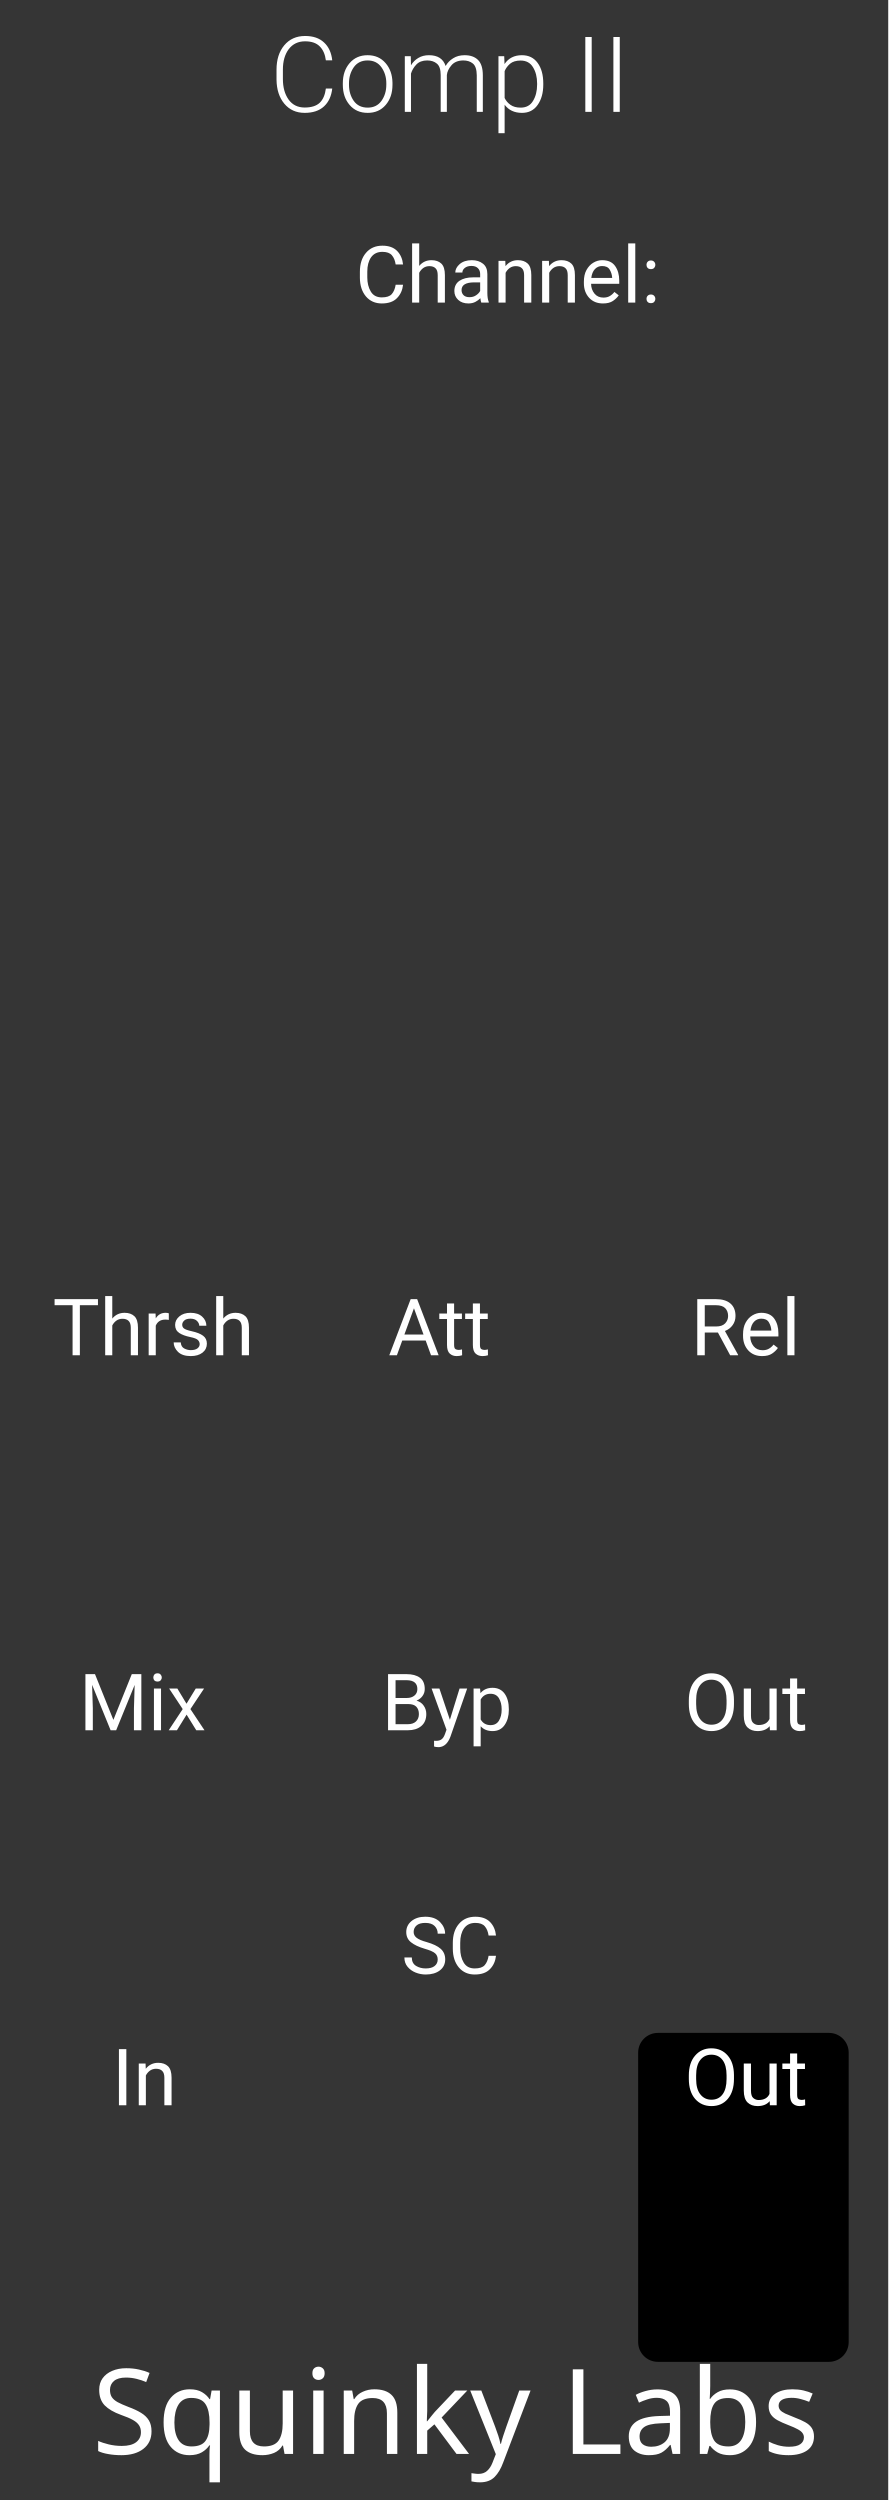
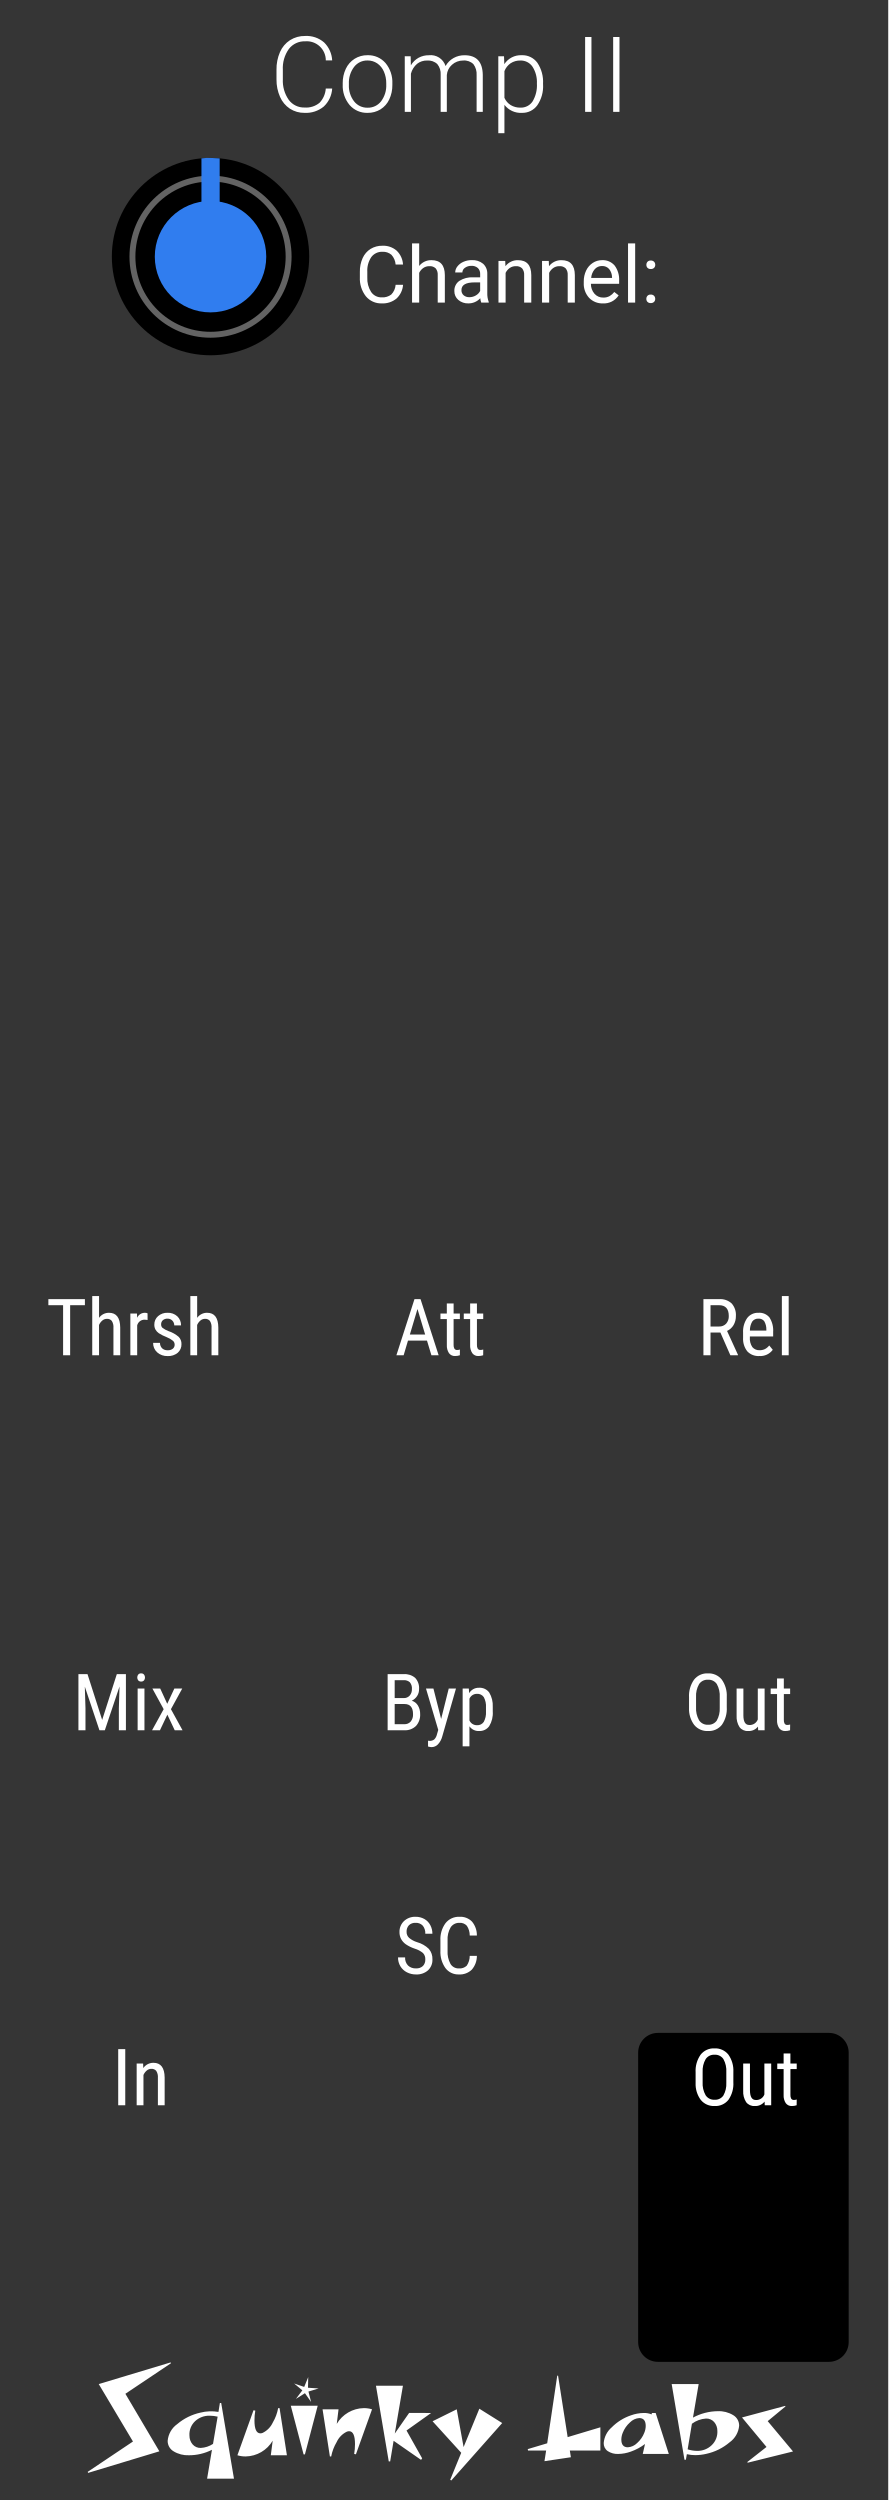
<svg xmlns="http://www.w3.org/2000/svg" width="135" height="380" viewBox="0 0 135 380">
  <defs>
    <clipPath id="clip-compressor2_panel">
      <rect width="135" height="380" />
    </clipPath>
  </defs>
  <g id="compressor2_panel" clip-path="url(#clip-compressor2_panel)">
    <rect width="135" height="380" fill="#353535" />
-     <text id="Squinky_Labs" data-name="Squinky Labs" transform="translate(14 373)" fill="#fff" font-size="18" font-family="SpacePatrol">
-       <tspan x="0" y="0">Squinky Labs</tspan>
-     </text>
-     <text id="Thrsh" transform="translate(8 206)" fill="#fff" font-size="12" font-family="RobotoCondensed-Regular, Roboto">
-       <tspan x="0" y="0">Thrsh</tspan>
-     </text>
-     <text id="Att" transform="translate(59 206)" fill="#fff" font-size="12" font-family="RobotoCondensed-Regular, Roboto">
-       <tspan x="0" y="0">Att</tspan>
-     </text>
-     <text id="Mix" transform="translate(12 263)" fill="#fff" font-size="12" font-family="RobotoCondensed-Regular, Roboto">
-       <tspan x="0" y="0">Mix</tspan>
-     </text>
-     <text id="Rel" transform="translate(105 206)" fill="#fff" font-size="12" font-family="RobotoCondensed-Regular, Roboto">
-       <tspan x="0" y="0">Rel</tspan>
-     </text>
-     <text id="In" transform="translate(17 320)" fill="#fff" font-size="12" font-family="RobotoCondensed-Regular, Roboto">
-       <tspan x="0" y="0">In</tspan>
-     </text>
-     <text id="Channel:" transform="translate(54 46)" fill="#fff" font-size="12" font-family="Roboto-Regular, Roboto">
-       <tspan x="0" y="0">Channel:</tspan>
-     </text>
-     <text id="Comp_II" data-name="Comp II" transform="translate(41 17)" fill="#fff" font-size="16" font-family="Roboto-Light, Roboto" font-weight="300">
-       <tspan x="0" y="0">Comp II</tspan>
-     </text>
-     <text id="Out" transform="translate(104 263)" fill="#fff" font-size="12" font-family="RobotoCondensed-Regular, Roboto">
-       <tspan x="0" y="0">Out</tspan>
-     </text>
-     <text id="Byp" transform="translate(58 263)" fill="#fff" font-size="12" font-family="RobotoCondensed-Regular, Roboto">
-       <tspan x="0" y="0">Byp</tspan>
-     </text>
-     <text id="SC" transform="translate(61 300)" fill="#fff" font-size="12" font-family="RobotoCondensed-Regular, Roboto">
-       <tspan x="0" y="0">SC</tspan>
-     </text>
+     <path id="Path_6" data-name="Path 6" d="M11.988-13.788,5.058-9.144,10.224-.4-.612,2.88l-.054-.162L6.21-1.89l-5.2-8.73,10.926-3.294Zm9.576,17.55H17.478L18.216-.63A7.707,7.707,0,0,1,14.724.2,4.177,4.177,0,0,1,12.384-.4a1.818,1.818,0,0,1-.9-1.584,3.489,3.489,0,0,1,1.458-2.556A8.143,8.143,0,0,1,16.47-6.282a6.643,6.643,0,0,1,2.736-.108l.216-1.35h.2ZM19.08-5.67a5.413,5.413,0,0,0-1.206-.144,3.149,3.149,0,0,0-2.214.828,2.753,2.753,0,0,0-.864,2.2,2.025,2.025,0,0,0,.486,1.341,1.574,1.574,0,0,0,1.242.531,3.776,3.776,0,0,0,1.854-.612ZM29.61.2H27.162l.288-2.214a4.872,4.872,0,0,1-4.1,2.394A4.1,4.1,0,0,1,22.086.2l2.448-6.84.27.054a8.654,8.654,0,0,0-.126,1.494q0,1.962.9,1.962A.921.921,0,0,0,25.92-3.2a3.269,3.269,0,0,0,1.548-1.584,6.586,6.586,0,0,0,.81-2.178h.216ZM34.434-9.954l-1.548.468.4,1.584-.936-1.332-1.368.864.972-1.3L30.708-10.71l1.53.522.612-1.494-.036,1.62ZM34.29-7.326,32.346.072h-.2L30.2-7.326Zm8.262.54L40.1.054,39.834,0a8.654,8.654,0,0,0,.126-1.494q0-1.962-.9-1.962a.921.921,0,0,0-.342.072A3.269,3.269,0,0,0,37.17-1.8,6.727,6.727,0,0,0,36.342.378h-.2L35.028-6.786h2.43l-.27,2.214a4.872,4.872,0,0,1,4.1-2.394A4.322,4.322,0,0,1,42.552-6.786Zm8.982.558L47.79-3.564,50.166.666,50,.9,45.828-2l-.522,3.132H45.09l-1.944-11.5h4.1L46.008-3.1l2.178-3.132Zm10.8,1.53-7.74,8.73-.162-.108,1.674-4.1L51.75-4.968l3.672-1.818,1.044,5.742L58.86-6.876ZM77.256-.522H72.612L72.774.5,68.76,1.1l.252-1.62H66.258l-.036-.216,2.952-.882L70.7-11.9h.126l1.458,9.342L77.256-4.05ZM87.66,0H83.7l.342-1.512A7.9,7.9,0,0,1,81.9-.36,5.832,5.832,0,0,1,79.974,0a2.67,2.67,0,0,1-1.611-.441,1.423,1.423,0,0,1-.6-1.215,3.513,3.513,0,0,1,1.215-2.385A7.494,7.494,0,0,1,81.9-5.868a5.988,5.988,0,0,1,1.944-.36,3.051,3.051,0,0,1,1.206.216l.036-.216h.576ZM83.934-3.222a2.764,2.764,0,0,0,.216-1.026q0-1.206-.99-1.206a2.174,2.174,0,0,0-1.4.657,4.07,4.07,0,0,0-1.1,1.575A2.764,2.764,0,0,0,80.442-2.2q0,1.188.99,1.188a2.17,2.17,0,0,0,1.413-.648A4.037,4.037,0,0,0,83.934-3.222ZM98.352-4.3a3.479,3.479,0,0,1-1.458,2.538A8.143,8.143,0,0,1,93.366-.018a7.486,7.486,0,0,1-1.674.2A5.644,5.644,0,0,1,90.4.036l-.144.846h-.216l-1.944-11.5h4.1l-.864,5.094A8.1,8.1,0,0,1,95.094-6.5a4.174,4.174,0,0,1,2.349.6A1.835,1.835,0,0,1,98.352-4.3ZM95.04-3.51a2.025,2.025,0,0,0-.486-1.341,1.574,1.574,0,0,0-1.242-.531,4.046,4.046,0,0,0-2.142.792L90.522-.7a4.871,4.871,0,0,0,1.44.234,3.075,3.075,0,0,0,2.214-.864A2.779,2.779,0,0,0,95.04-3.51Zm11.5,3.132-6.894,1.71-.054-.108,2.916-2.286L98.784-5.544l6.57-1.764.036.09-2.7,2.232Z" transform="translate(14 373)" fill="#fff" />
+     <path id="Path_9" data-name="Path 9" d="M5.906-7.611H3.662V0H2.59V-7.611H.352v-.92H5.906Zm2.15,1.922a1.829,1.829,0,0,1,1.512-.768q1.682,0,1.705,2.244V0H10.242V-4.166a1.727,1.727,0,0,0-.249-1.058.9.9,0,0,0-.747-.313,1.052,1.052,0,0,0-.694.258,1.857,1.857,0,0,0-.5.674V0H7.02V-9H8.057Zm7.377.322a2.523,2.523,0,0,0-.469-.041,1.138,1.138,0,0,0-1.113.873V0H12.814V-6.34h1.008l.018.645a1.29,1.29,0,0,1,1.178-.762.913.913,0,0,1,.41.082Zm4.113,3.744a.766.766,0,0,0-.252-.574,3.727,3.727,0,0,0-.973-.562,6.361,6.361,0,0,1-1.181-.592,1.683,1.683,0,0,1-.513-.56,1.546,1.546,0,0,1-.17-.747,1.663,1.663,0,0,1,.565-1.286,2.068,2.068,0,0,1,1.444-.513,2.061,2.061,0,0,1,1.488.539,1.831,1.831,0,0,1,.563,1.383H19.488a1.02,1.02,0,0,0-.287-.729.967.967,0,0,0-.732-.3,1.029,1.029,0,0,0-.718.237.814.814,0,0,0-.261.634.692.692,0,0,0,.19.508,3.394,3.394,0,0,0,.917.508,4.609,4.609,0,0,1,1.57.883A1.512,1.512,0,0,1,20.584-1.7a1.669,1.669,0,0,1-.568,1.323,2.236,2.236,0,0,1-1.523.5,2.272,2.272,0,0,1-1.605-.568,1.877,1.877,0,0,1-.615-1.441h1.043a1.162,1.162,0,0,0,.322.826,1.17,1.17,0,0,0,.855.3A1.174,1.174,0,0,0,19.277-1,.78.78,0,0,0,19.547-1.623Zm3.422-4.066a1.829,1.829,0,0,1,1.512-.768q1.682,0,1.705,2.244V0H25.154V-4.166a1.727,1.727,0,0,0-.249-1.058.9.9,0,0,0-.747-.313,1.052,1.052,0,0,0-.694.258,1.857,1.857,0,0,0-.5.674V0H21.932V-9h1.037Z" transform="translate(7 206)" fill="#fff" />
+     <path id="Path_12" data-name="Path 12" d="M4.9-2.232H2.016L1.354,0H.252L3-8.531h.92L6.674,0h-1.1Zm-2.6-.92H4.623L3.457-7.031Zm6.65-4.723V-6.34H9.9V-5.5H8.947v3.937A1.07,1.07,0,0,0,9.07-1,.461.461,0,0,0,9.492-.8a1.31,1.31,0,0,0,.416-.07L9.9,0a2.278,2.278,0,0,1-.721.116,1.09,1.09,0,0,1-.937-.439,2.071,2.071,0,0,1-.322-1.242V-5.5H6.949V-6.34h.967V-7.875Zm3.545,0V-6.34h.955V-5.5h-.955v3.937A1.07,1.07,0,0,0,12.615-1a.461.461,0,0,0,.422.194,1.31,1.31,0,0,0,.416-.07L13.441,0a2.278,2.278,0,0,1-.721.116,1.09,1.09,0,0,1-.937-.439,2.071,2.071,0,0,1-.322-1.242V-5.5h-.967V-6.34h.967V-7.875Z" transform="translate(60 206)" fill="#fff" />
+     <path id="Path_2" data-name="Path 2" d="M2.3-8.531,4.529-1.57,6.756-8.531H8.139V0H7.066V-3.322l.1-3.328L4.934,0h-.82L1.893-6.627l.1,3.3V0H.92V-8.531ZM10.957,0H9.92V-6.34h1.037Zm.082-8.021a.663.663,0,0,1-.146.439.547.547,0,0,1-.445.176.539.539,0,0,1-.439-.176.663.663,0,0,1-.146-.439.687.687,0,0,1,.146-.445.531.531,0,0,1,.439-.182.536.536,0,0,1,.442.185A.681.681,0,0,1,11.039-8.021Zm3.381,4L15.5-6.34h1.2L14.982-3.205,16.746,0H15.557L14.438-2.373,13.313,0h-1.2l1.764-3.205L12.164-6.34h1.189Z" transform="translate(11 263)" fill="#fff" />
+     <path id="Path_10" data-name="Path 10" d="M3.5-3.451H2V0H.92V-8.531H3.311a2.553,2.553,0,0,1,1.9.653,2.614,2.614,0,0,1,.645,1.913A2.658,2.658,0,0,1,5.5-4.585a2.2,2.2,0,0,1-.987.888L6.17-.07V0H5.016ZM2-4.371H3.3a1.393,1.393,0,0,0,1.075-.434,1.645,1.645,0,0,0,.4-1.162q0-1.644-1.488-1.644H2ZM9.41.117A2.313,2.313,0,0,1,7.594-.589,3.052,3.052,0,0,1,6.949-2.66v-.768a3.573,3.573,0,0,1,.618-2.224,2.051,2.051,0,0,1,1.726-.806,1.976,1.976,0,0,1,1.664.709,3.644,3.644,0,0,1,.563,2.209v.68H7.98v.146A2.313,2.313,0,0,0,8.364-1.23a1.353,1.353,0,0,0,1.1.463,1.791,1.791,0,0,0,.806-.173,2,2,0,0,0,.653-.548l.539.656A2.353,2.353,0,0,1,9.41.117ZM9.293-5.566a1.087,1.087,0,0,0-.955.442A2.626,2.626,0,0,0,7.986-3.75h2.5v-.141a2.423,2.423,0,0,0-.325-1.289A1,1,0,0,0,9.293-5.566ZM13.881,0H12.844V-9h1.037Z" transform="translate(106 206)" fill="#fff" />
+     <path id="Path_4" data-name="Path 4" d="M2.039,0H.967V-8.531H2.039ZM4.752-6.34l.029.686a1.85,1.85,0,0,1,1.541-.8Q8-6.457,8.027-4.213V0H7V-4.166a1.727,1.727,0,0,0-.249-1.058A.9.9,0,0,0,6-5.537a1.052,1.052,0,0,0-.694.258,1.857,1.857,0,0,0-.5.674V0H3.773V-6.34Z" transform="translate(17 320)" fill="#fff" />
+     <path id="Path_8" data-name="Path 8" d="M7.266-2.707a3.139,3.139,0,0,1-1,2.089A3.274,3.274,0,0,1,4.031.117,3.006,3.006,0,0,1,1.608-.967,4.361,4.361,0,0,1,.7-3.867v-.82a4.861,4.861,0,0,1,.425-2.092,3.173,3.173,0,0,1,1.2-1.386,3.353,3.353,0,0,1,1.8-.483,3.083,3.083,0,0,1,2.18.759,3.176,3.176,0,0,1,.955,2.1H6.135A2.451,2.451,0,0,0,5.5-7.27a1.924,1.924,0,0,0-1.368-.458,2.013,2.013,0,0,0-1.69.8,3.661,3.661,0,0,0-.612,2.269v.827a3.764,3.764,0,0,0,.58,2.211A1.874,1.874,0,0,0,4.031-.8,2.165,2.165,0,0,0,5.47-1.228a2.357,2.357,0,0,0,.665-1.479ZM9.715-5.572a2.3,2.3,0,0,1,1.875-.885q2.01,0,2.027,2.268V0H12.533V-4.2a1.459,1.459,0,0,0-.313-1.014,1.256,1.256,0,0,0-.958-.328,1.564,1.564,0,0,0-.926.281,1.91,1.91,0,0,0-.621.738V0H8.631V-9H9.715ZM19.154,0A2.277,2.277,0,0,1,19-.668a2.419,2.419,0,0,1-1.8.785,2.238,2.238,0,0,1-1.538-.53,1.716,1.716,0,0,1-.6-1.345A1.792,1.792,0,0,1,15.812-3.3a3.55,3.55,0,0,1,2.118-.548h1.055v-.5a1.217,1.217,0,0,0-.34-.905,1.366,1.366,0,0,0-1-.337,1.581,1.581,0,0,0-.973.293.863.863,0,0,0-.393.709h-1.09a1.5,1.5,0,0,1,.337-.917,2.3,2.3,0,0,1,.914-.7,3.075,3.075,0,0,1,1.269-.258,2.506,2.506,0,0,1,1.717.548A1.976,1.976,0,0,1,20.068-4.4v2.918a3.567,3.567,0,0,0,.223,1.389V0Zm-1.8-.826a1.905,1.905,0,0,0,.967-.264,1.6,1.6,0,0,0,.662-.686v-1.3h-.85q-1.992,0-1.992,1.166a.987.987,0,0,0,.34.8A1.306,1.306,0,0,0,17.355-.826ZM22.793-6.34l.035.8a2.31,2.31,0,0,1,1.9-.914q2.01,0,2.027,2.268V0H25.67V-4.2a1.459,1.459,0,0,0-.313-1.014,1.256,1.256,0,0,0-.958-.328,1.564,1.564,0,0,0-.926.281,1.91,1.91,0,0,0-.621.738V0H21.768V-6.34Zm6.621,0,.035.8a2.31,2.31,0,0,1,1.9-.914q2.01,0,2.027,2.268V0H32.291V-4.2a1.459,1.459,0,0,0-.313-1.014,1.256,1.256,0,0,0-.958-.328,1.564,1.564,0,0,0-.926.281,1.91,1.91,0,0,0-.621.738V0H28.389V-6.34ZM37.641.117a2.77,2.77,0,0,1-2.1-.847,3.142,3.142,0,0,1-.809-2.265v-.2a3.8,3.8,0,0,1,.36-1.685A2.811,2.811,0,0,1,36.1-6.038a2.534,2.534,0,0,1,1.4-.419,2.374,2.374,0,0,1,1.922.814,3.526,3.526,0,0,1,.686,2.332v.451H35.818a2.254,2.254,0,0,0,.548,1.515A1.722,1.722,0,0,0,37.7-.768,1.888,1.888,0,0,0,38.672-1a2.444,2.444,0,0,0,.7-.621l.662.516A2.662,2.662,0,0,1,37.641.117Zm-.135-5.684a1.446,1.446,0,0,0-1.1.478,2.321,2.321,0,0,0-.551,1.339h3.176v-.082a2.065,2.065,0,0,0-.445-1.28A1.361,1.361,0,0,0,37.506-5.566ZM42.545,0H41.461V-9h1.084Zm1.7-.568a.679.679,0,0,1,.167-.469.636.636,0,0,1,.5-.187.655.655,0,0,1,.507.188.665.665,0,0,1,.173.469.629.629,0,0,1-.173.451.667.667,0,0,1-.507.182.648.648,0,0,1-.5-.182A.641.641,0,0,1,44.244-.568Zm.006-5.174a.679.679,0,0,1,.167-.469.636.636,0,0,1,.5-.187.655.655,0,0,1,.507.188.665.665,0,0,1,.173.469.629.629,0,0,1-.173.451.667.667,0,0,1-.507.182.648.648,0,0,1-.5-.182A.641.641,0,0,1,44.25-5.742Z" transform="translate(54 46)" fill="#fff" />
+     <path id="Path_1" data-name="Path 1" d="M9.492-3.547A4.077,4.077,0,0,1,8.207-.8,4.251,4.251,0,0,1,5.3.156,4.012,4.012,0,0,1,3.066-.477a4.126,4.126,0,0,1-1.5-1.793,6.387,6.387,0,0,1-.539-2.652V-6.4a6.446,6.446,0,0,1,.531-2.687,4.086,4.086,0,0,1,1.527-1.809,4.164,4.164,0,0,1,2.293-.637,4.072,4.072,0,0,1,2.887.984A4.124,4.124,0,0,1,9.492-7.82H8.523a2.9,2.9,0,0,0-3.148-2.9A2.984,2.984,0,0,0,2.91-9.562a5.018,5.018,0,0,0-.918,3.2v1.392a5.055,5.055,0,0,0,.895,3.143A2.882,2.882,0,0,0,5.3-.656a3.2,3.2,0,0,0,2.273-.723,3.463,3.463,0,0,0,.945-2.168Zm1.6-.8a4.974,4.974,0,0,1,.473-2.2A3.6,3.6,0,0,1,12.9-8.066a3.6,3.6,0,0,1,1.957-.543,3.477,3.477,0,0,1,2.734,1.184,4.561,4.561,0,0,1,1.047,3.137v.2a5.018,5.018,0,0,1-.473,2.207A3.529,3.529,0,0,1,16.836-.375a3.652,3.652,0,0,1-1.961.531,3.48,3.48,0,0,1-2.73-1.184,4.55,4.55,0,0,1-1.051-3.137Zm.938.258a3.836,3.836,0,0,0,.785,2.488,2.518,2.518,0,0,0,2.059.973,2.51,2.51,0,0,0,2.051-.973,3.962,3.962,0,0,0,.785-2.566v-.18a4.3,4.3,0,0,0-.359-1.773,2.888,2.888,0,0,0-1.008-1.246,2.575,2.575,0,0,0-1.484-.441,2.5,2.5,0,0,0-2.039.98,3.968,3.968,0,0,0-.789,2.566Zm9.391-4.359.031,1.375a3.129,3.129,0,0,1,1.172-1.148,3.214,3.214,0,0,1,1.563-.383,2.371,2.371,0,0,1,2.539,1.641,3.174,3.174,0,0,1,1.211-1.215,3.354,3.354,0,0,1,1.672-.426q2.719,0,2.773,2.969V0h-.937V-5.57a2.52,2.52,0,0,0-.488-1.68A1.988,1.988,0,0,0,29.391-7.8a2.49,2.49,0,0,0-1.7.652,2.305,2.305,0,0,0-.773,1.551V0h-.937V-5.641a2.316,2.316,0,0,0-.512-1.621A2.036,2.036,0,0,0,23.914-7.8a2.358,2.358,0,0,0-1.516.5,2.955,2.955,0,0,0-.937,1.5V0h-.937V-8.453ZM41.547-4.141A5.091,5.091,0,0,1,40.672-1,2.787,2.787,0,0,1,38.328.156a3.129,3.129,0,0,1-2.656-1.219V3.25h-.93v-11.7h.867l.047,1.2A3,3,0,0,1,38.3-8.609a2.812,2.812,0,0,1,2.379,1.148,5.2,5.2,0,0,1,.863,3.188ZM40.609-4.3a4.348,4.348,0,0,0-.664-2.555A2.141,2.141,0,0,0,38.094-7.8a2.588,2.588,0,0,0-1.477.414,2.6,2.6,0,0,0-.945,1.2v4.055a2.482,2.482,0,0,0,.961,1.109,2.771,2.771,0,0,0,1.477.383,2.121,2.121,0,0,0,1.84-.941A4.734,4.734,0,0,0,40.609-4.3ZM48.9,0h-.961V-11.375H48.9Zm4.258,0H52.2V-11.375h.961Z" transform="translate(41 17)" fill="#fff" />
+     <path id="Path_3" data-name="Path 3" d="M6.469-3.516A4.255,4.255,0,0,1,5.725-.826,2.537,2.537,0,0,1,3.609.117,2.569,2.569,0,0,1,1.526-.8,4.056,4.056,0,0,1,.732-3.393V-5a4.26,4.26,0,0,1,.756-2.681A2.523,2.523,0,0,1,3.6-8.648a2.553,2.553,0,0,1,2.1.929,4.185,4.185,0,0,1,.771,2.651ZM5.4-5.01a3.656,3.656,0,0,0-.442-2.013A1.521,1.521,0,0,0,3.6-7.682a1.515,1.515,0,0,0-1.339.668A3.539,3.539,0,0,0,1.8-5.045v1.529a3.614,3.614,0,0,0,.454,1.992,1.519,1.519,0,0,0,1.356.686,1.508,1.508,0,0,0,1.336-.633A3.555,3.555,0,0,0,5.4-3.41ZM11.215-.557A1.78,1.78,0,0,1,9.709.117a1.515,1.515,0,0,1-1.3-.595,2.912,2.912,0,0,1-.445-1.731V-6.34H8.994v4.055Q8.994-.8,9.885-.8a1.3,1.3,0,0,0,1.3-.844V-6.34h1.037V0h-.984Zm3.926-7.318V-6.34H16.1V-5.5h-.955v3.937A1.07,1.07,0,0,0,15.264-1a.461.461,0,0,0,.422.194,1.31,1.31,0,0,0,.416-.07L16.09,0a2.278,2.278,0,0,1-.721.116,1.09,1.09,0,0,1-.937-.439,2.071,2.071,0,0,1-.322-1.242V-5.5h-.967V-6.34h.967V-7.875Z" transform="translate(104 263)" fill="#fff" />
+     <path id="Path_11" data-name="Path 11" d="M.92,0V-8.531H3.352a2.435,2.435,0,0,1,1.755.568A2.267,2.267,0,0,1,5.7-6.258,1.884,1.884,0,0,1,5.4-5.2a2.008,2.008,0,0,1-.809.709,1.623,1.623,0,0,1,.929.721,2.415,2.415,0,0,1,.343,1.313,2.5,2.5,0,0,1-.63,1.8A2.373,2.373,0,0,1,3.434,0ZM1.992-3.99V-.92H3.457a1.229,1.229,0,0,0,.967-.4,1.639,1.639,0,0,0,.357-1.128q0-1.541-1.3-1.541Zm0-.9H3.369a1.16,1.16,0,0,0,.9-.376,1.424,1.424,0,0,0,.343-1A1.431,1.431,0,0,0,4.3-7.291a1.268,1.268,0,0,0-.949-.32H1.992Zm7.061,3.17L10.207-6.34h1.1L9.234.9a2.81,2.81,0,0,1-.662,1.239,1.345,1.345,0,0,1-.973.425,2.05,2.05,0,0,1-.539-.094V1.588l.229.023A1.066,1.066,0,0,0,8,1.4,1.522,1.522,0,0,0,8.408.656l.205-.709L6.75-6.34H7.881ZM16.9-2.865a3.793,3.793,0,0,1-.542,2.244,1.789,1.789,0,0,1-1.532.738A1.7,1.7,0,0,1,13.354-.6V2.438H12.322V-6.34h.938l.053.7a1.669,1.669,0,0,1,1.494-.82,1.784,1.784,0,0,1,1.559.727A3.842,3.842,0,0,1,16.9-3.557Zm-1.031-.592a2.956,2.956,0,0,0-.328-1.573,1.163,1.163,0,0,0-1.055-.507,1.221,1.221,0,0,0-1.131.744v3.3A1.223,1.223,0,0,0,14.5-.768a1.147,1.147,0,0,0,1.034-.507,2.91,2.91,0,0,0,.337-1.55Z" transform="translate(58 263)" fill="#fff" />
+     <g id="knob-30" transform="translate(17 24)">
+       <path id="path7663" d="M30,15A15,15,0,1,1,15,0,15,15,0,0,1,30,15" transform="translate(0 0.003)" />
+       <path id="path7665" d="M26.87,15A11.87,11.87,0,1,1,15,3.14h0A11.86,11.86,0,0,1,26.87,15Z" transform="translate(0 0.003)" fill="none" stroke="#636363" stroke-miterlimit="10" stroke-width="0.9" />
+       <path id="path7667" d="M23.47,15A8.47,8.47,0,1,1,15,6.54,8.47,8.47,0,0,1,23.47,15h0" transform="translate(0 0.003)" fill="#307def" />
+       <path id="path7669" d="M16.39.07C15.93.07,15.47,0,15,0a9,9,0,0,0-1.38.07V7h2.77Z" transform="translate(0 0.003)" fill="#307dee" />
+     </g>
+     <path id="Path_5" data-name="Path 5" d="M4.646-2.156A1.311,1.311,0,0,0,4.3-3.135,3.542,3.542,0,0,0,3.053-3.8a5.418,5.418,0,0,1-1.38-.677,2.4,2.4,0,0,1-.715-.809,2.213,2.213,0,0,1-.237-1.04A2.226,2.226,0,0,1,1.4-7.992,2.438,2.438,0,0,1,3.17-8.648a2.645,2.645,0,0,1,1.336.335,2.284,2.284,0,0,1,.9.932A2.757,2.757,0,0,1,5.725-6.07H4.646a1.8,1.8,0,0,0-.381-1.225,1.381,1.381,0,0,0-1.1-.434,1.349,1.349,0,0,0-1.008.364A1.4,1.4,0,0,0,1.8-6.343a1.191,1.191,0,0,0,.387.9,3.428,3.428,0,0,0,1.2.651,4.114,4.114,0,0,1,1.8,1.026A2.309,2.309,0,0,1,5.73-2.168,2.156,2.156,0,0,1,5.057-.507,2.594,2.594,0,0,1,3.223.117,2.951,2.951,0,0,1,1.849-.208a2.458,2.458,0,0,1-.99-.914A2.535,2.535,0,0,1,.5-2.473H1.576a1.657,1.657,0,0,0,.442,1.23,1.633,1.633,0,0,0,1.2.439,1.433,1.433,0,0,0,1.066-.363A1.351,1.351,0,0,0,4.646-2.156Zm7.84-.557a3.162,3.162,0,0,1-.771,2.1A2.612,2.612,0,0,1,9.738.117,2.445,2.445,0,0,1,7.7-.858,4.213,4.213,0,0,1,6.943-3.5V-5.051A4.086,4.086,0,0,1,7.72-7.682a2.571,2.571,0,0,1,2.118-.967,2.465,2.465,0,0,1,1.913.738,3.235,3.235,0,0,1,.735,2.115H11.4a2.636,2.636,0,0,0-.439-1.488,1.377,1.377,0,0,0-1.125-.445A1.53,1.53,0,0,0,8.5-7.046a3.535,3.535,0,0,0-.469,2V-3.48a3.736,3.736,0,0,0,.437,1.986A1.415,1.415,0,0,0,9.738-.8a1.541,1.541,0,0,0,1.207-.416A2.618,2.618,0,0,0,11.4-2.713Z" transform="translate(60 300)" fill="#fff" />
    <g id="Standard_Output_Jack" data-name="Standard Output Jack" transform="translate(97 309)">
      <rect id="Rectangle_9" data-name="Rectangle 9" width="32" height="50" rx="3" />
-       <text id="Out-2" data-name="Out" transform="translate(7 11)" fill="#fff" font-size="12" font-family="RobotoCondensed-Regular, Roboto">
-         <tspan x="0" y="0">Out</tspan>
-       </text>
+       <path id="Path_7" data-name="Path 7" d="M6.469-3.516A4.255,4.255,0,0,1,5.725-.826,2.537,2.537,0,0,1,3.609.117,2.569,2.569,0,0,1,1.526-.8,4.056,4.056,0,0,1,.732-3.393V-5a4.26,4.26,0,0,1,.756-2.681A2.523,2.523,0,0,1,3.6-8.648a2.553,2.553,0,0,1,2.1.929,4.185,4.185,0,0,1,.771,2.651ZM5.4-5.01a3.656,3.656,0,0,0-.442-2.013A1.521,1.521,0,0,0,3.6-7.682a1.515,1.515,0,0,0-1.339.668A3.539,3.539,0,0,0,1.8-5.045v1.529a3.614,3.614,0,0,0,.454,1.992,1.519,1.519,0,0,0,1.356.686,1.508,1.508,0,0,0,1.336-.633A3.555,3.555,0,0,0,5.4-3.41ZM11.215-.557A1.78,1.78,0,0,1,9.709.117a1.515,1.515,0,0,1-1.3-.595,2.912,2.912,0,0,1-.445-1.731V-6.34H8.994v4.055Q8.994-.8,9.885-.8a1.3,1.3,0,0,0,1.3-.844V-6.34h1.037V0h-.984Zm3.926-7.318V-6.34H16.1V-5.5h-.955v3.937A1.07,1.07,0,0,0,15.264-1a.461.461,0,0,0,.422.194,1.31,1.31,0,0,0,.416-.07L16.09,0a2.278,2.278,0,0,1-.721.116,1.09,1.09,0,0,1-.937-.439,2.071,2.071,0,0,1-.322-1.242V-5.5h-.967V-6.34h.967V-7.875Z" transform="translate(8 11)" fill="#fff" />
    </g>
  </g>
</svg>
